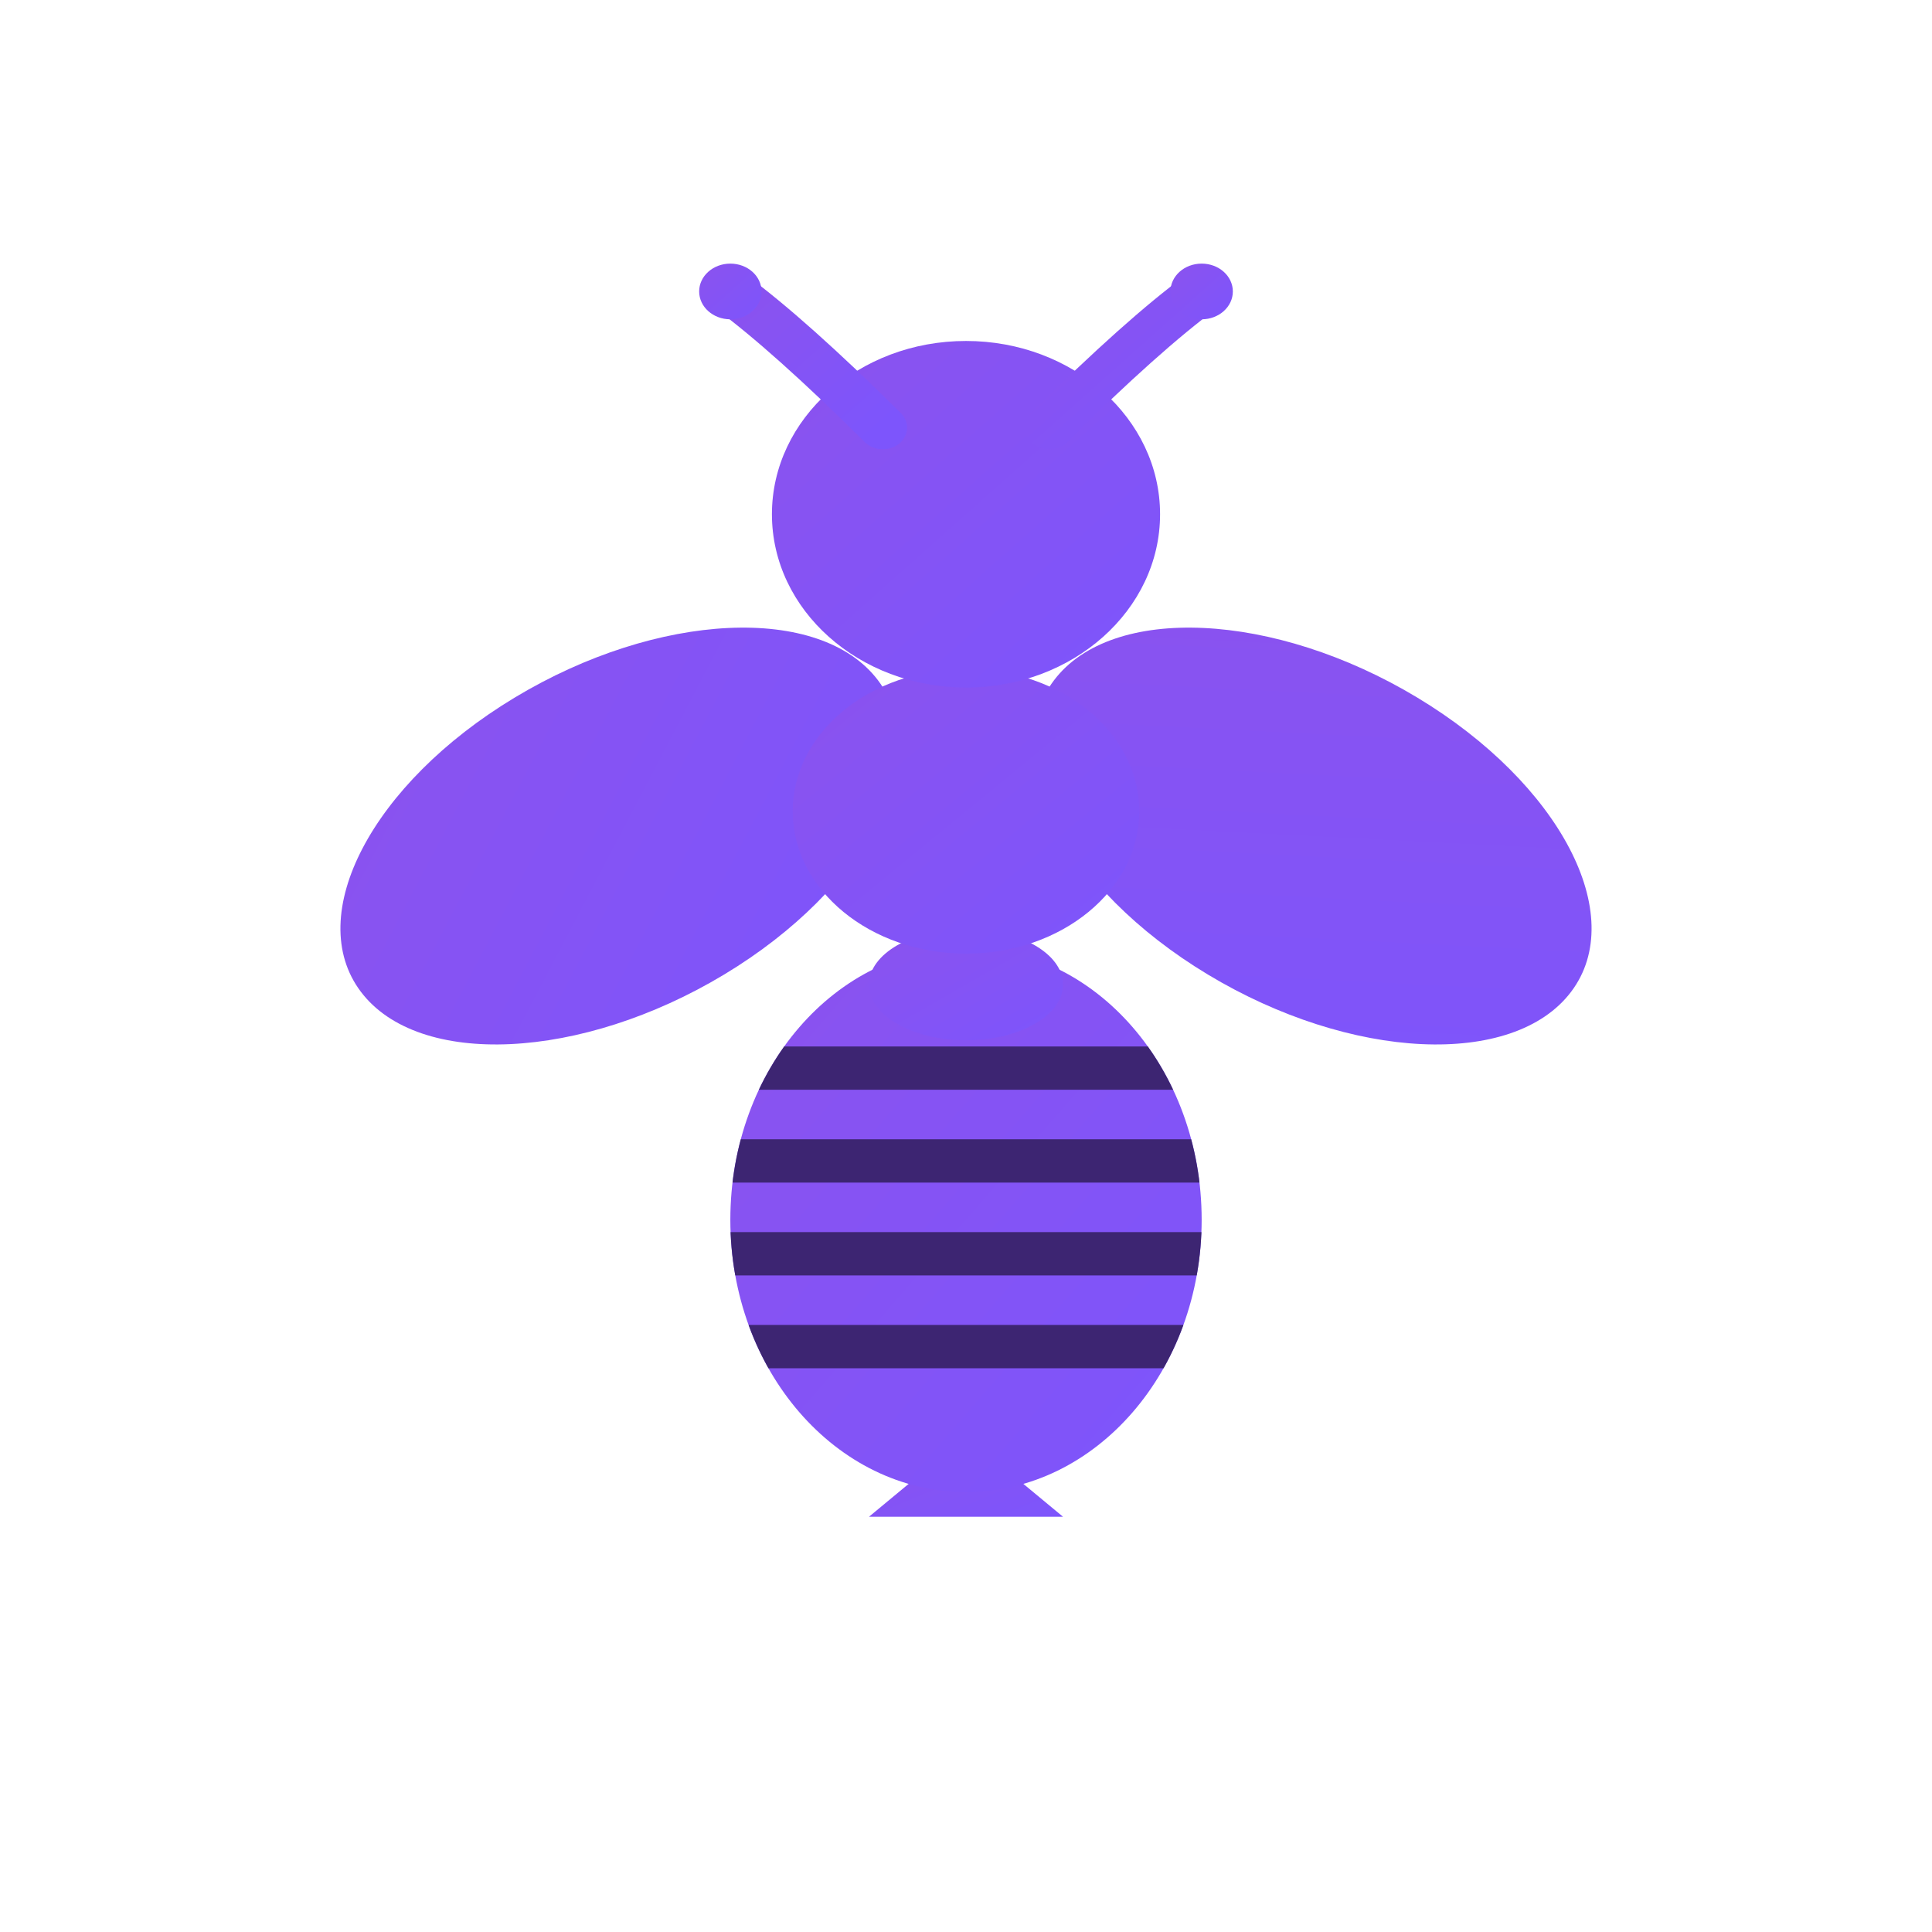
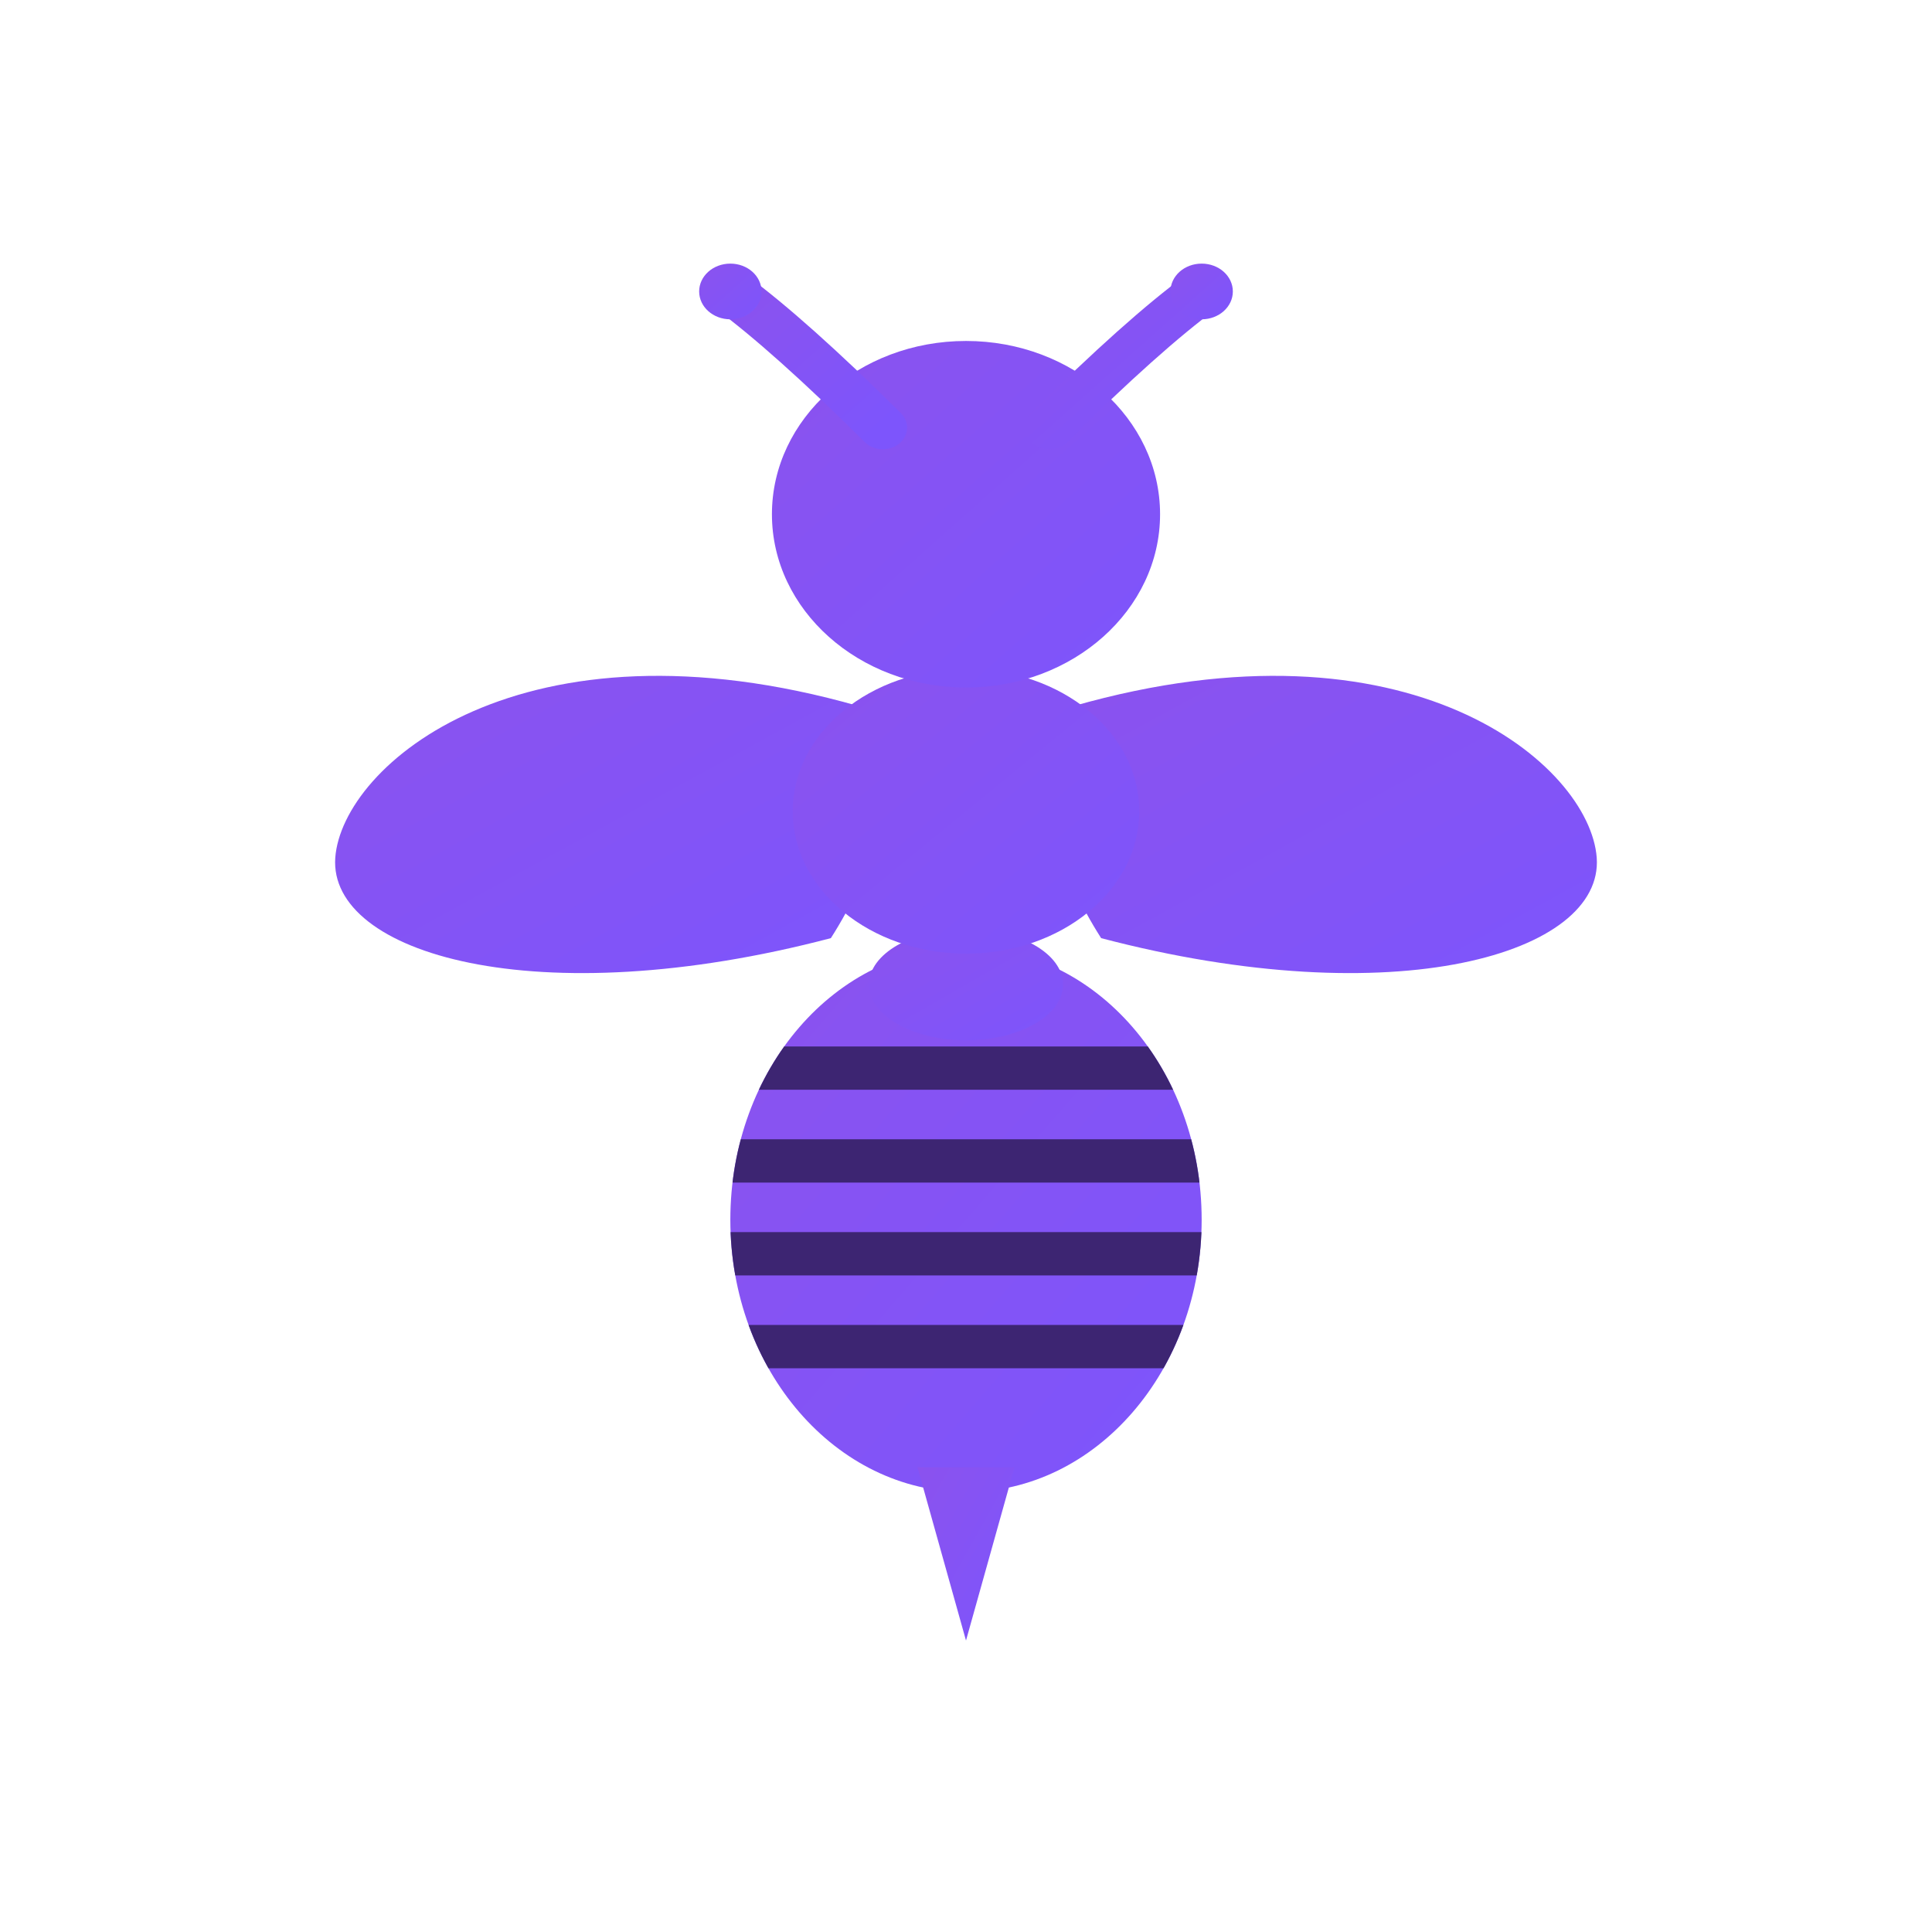
<svg xmlns="http://www.w3.org/2000/svg" width="512" height="512" viewBox="0 0 512 512" shape-rendering="geometricPrecision" fill-rule="evenodd" clip-rule="evenodd">
  <defs>
    <linearGradient id="artsky-pwa-grad" x1="0%" y1="0%" x2="100%" y2="100%">
      <stop offset="0%" stop-color="#8B52EE" />
      <stop offset="100%" stop-color="#7D55FC" />
    </linearGradient>
    <clipPath id="artsky-pwa-abdomen">
      <ellipse cx="256" cy="338" rx="68" ry="88" />
    </clipPath>
  </defs>
  <g transform="translate(256 256) scale(0.82) translate(-256 -256)">
    <g transform="translate(256 256) scale(1.12 1) translate(-256 -256)">
      <g fill="url(#artsky-pwa-grad)">
-         <ellipse cx="156" cy="214" rx="90" ry="54" transform="rotate(-34 156 214)" />
-         <ellipse cx="356" cy="214" rx="90" ry="54" transform="rotate(34 356 214)" />
+         <path d="M 225 172 C 128 141 76 191 74 221 C 72 252 132 272 217 247 C 229 226 238 198 225 172 Z" />
+         <path d="M 287 172 C 384 141 436 191 438 221 C 440 252 380 272 295 247 C 283 226 274 198 287 172 Z" />
      </g>
-       <path fill="url(#artsky-pwa-grad)" d="M256 408 L228 434 L284 434 Z" />
      <g fill="url(#artsky-pwa-grad)">
        <ellipse cx="256" cy="338" rx="68" ry="88" />
        <ellipse cx="256" cy="262" rx="28" ry="18" />
        <ellipse cx="256" cy="206" rx="50" ry="46" />
        <circle cx="256" cy="110" r="56" />
      </g>
      <g clip-path="url(#artsky-pwa-abdomen)">
        <rect x="188" y="282" width="136" height="14" fill="#3d2572" />
        <rect x="188" y="312" width="136" height="14" fill="#3d2572" />
        <rect x="188" y="342" width="136" height="14" fill="#3d2572" />
        <rect x="188" y="372" width="136" height="14" fill="#3d2572" />
      </g>
+       <path fill="url(#artsky-pwa-grad)" d="M 242 418 L 256 474 L 270 418 Z" />
      <g fill="none" stroke-width="14" stroke-linecap="round" stroke-linejoin="round">
        <path stroke="url(#artsky-pwa-grad)" d="M232 82 Q 205 52 188 38" />
        <path stroke="url(#artsky-pwa-grad)" d="M280 82 Q 307 52 324 38" />
      </g>
      <g fill="url(#artsky-pwa-grad)">
        <circle cx="188" cy="38" r="9" />
        <circle cx="324" cy="38" r="9" />
      </g>
    </g>
  </g>
</svg>
